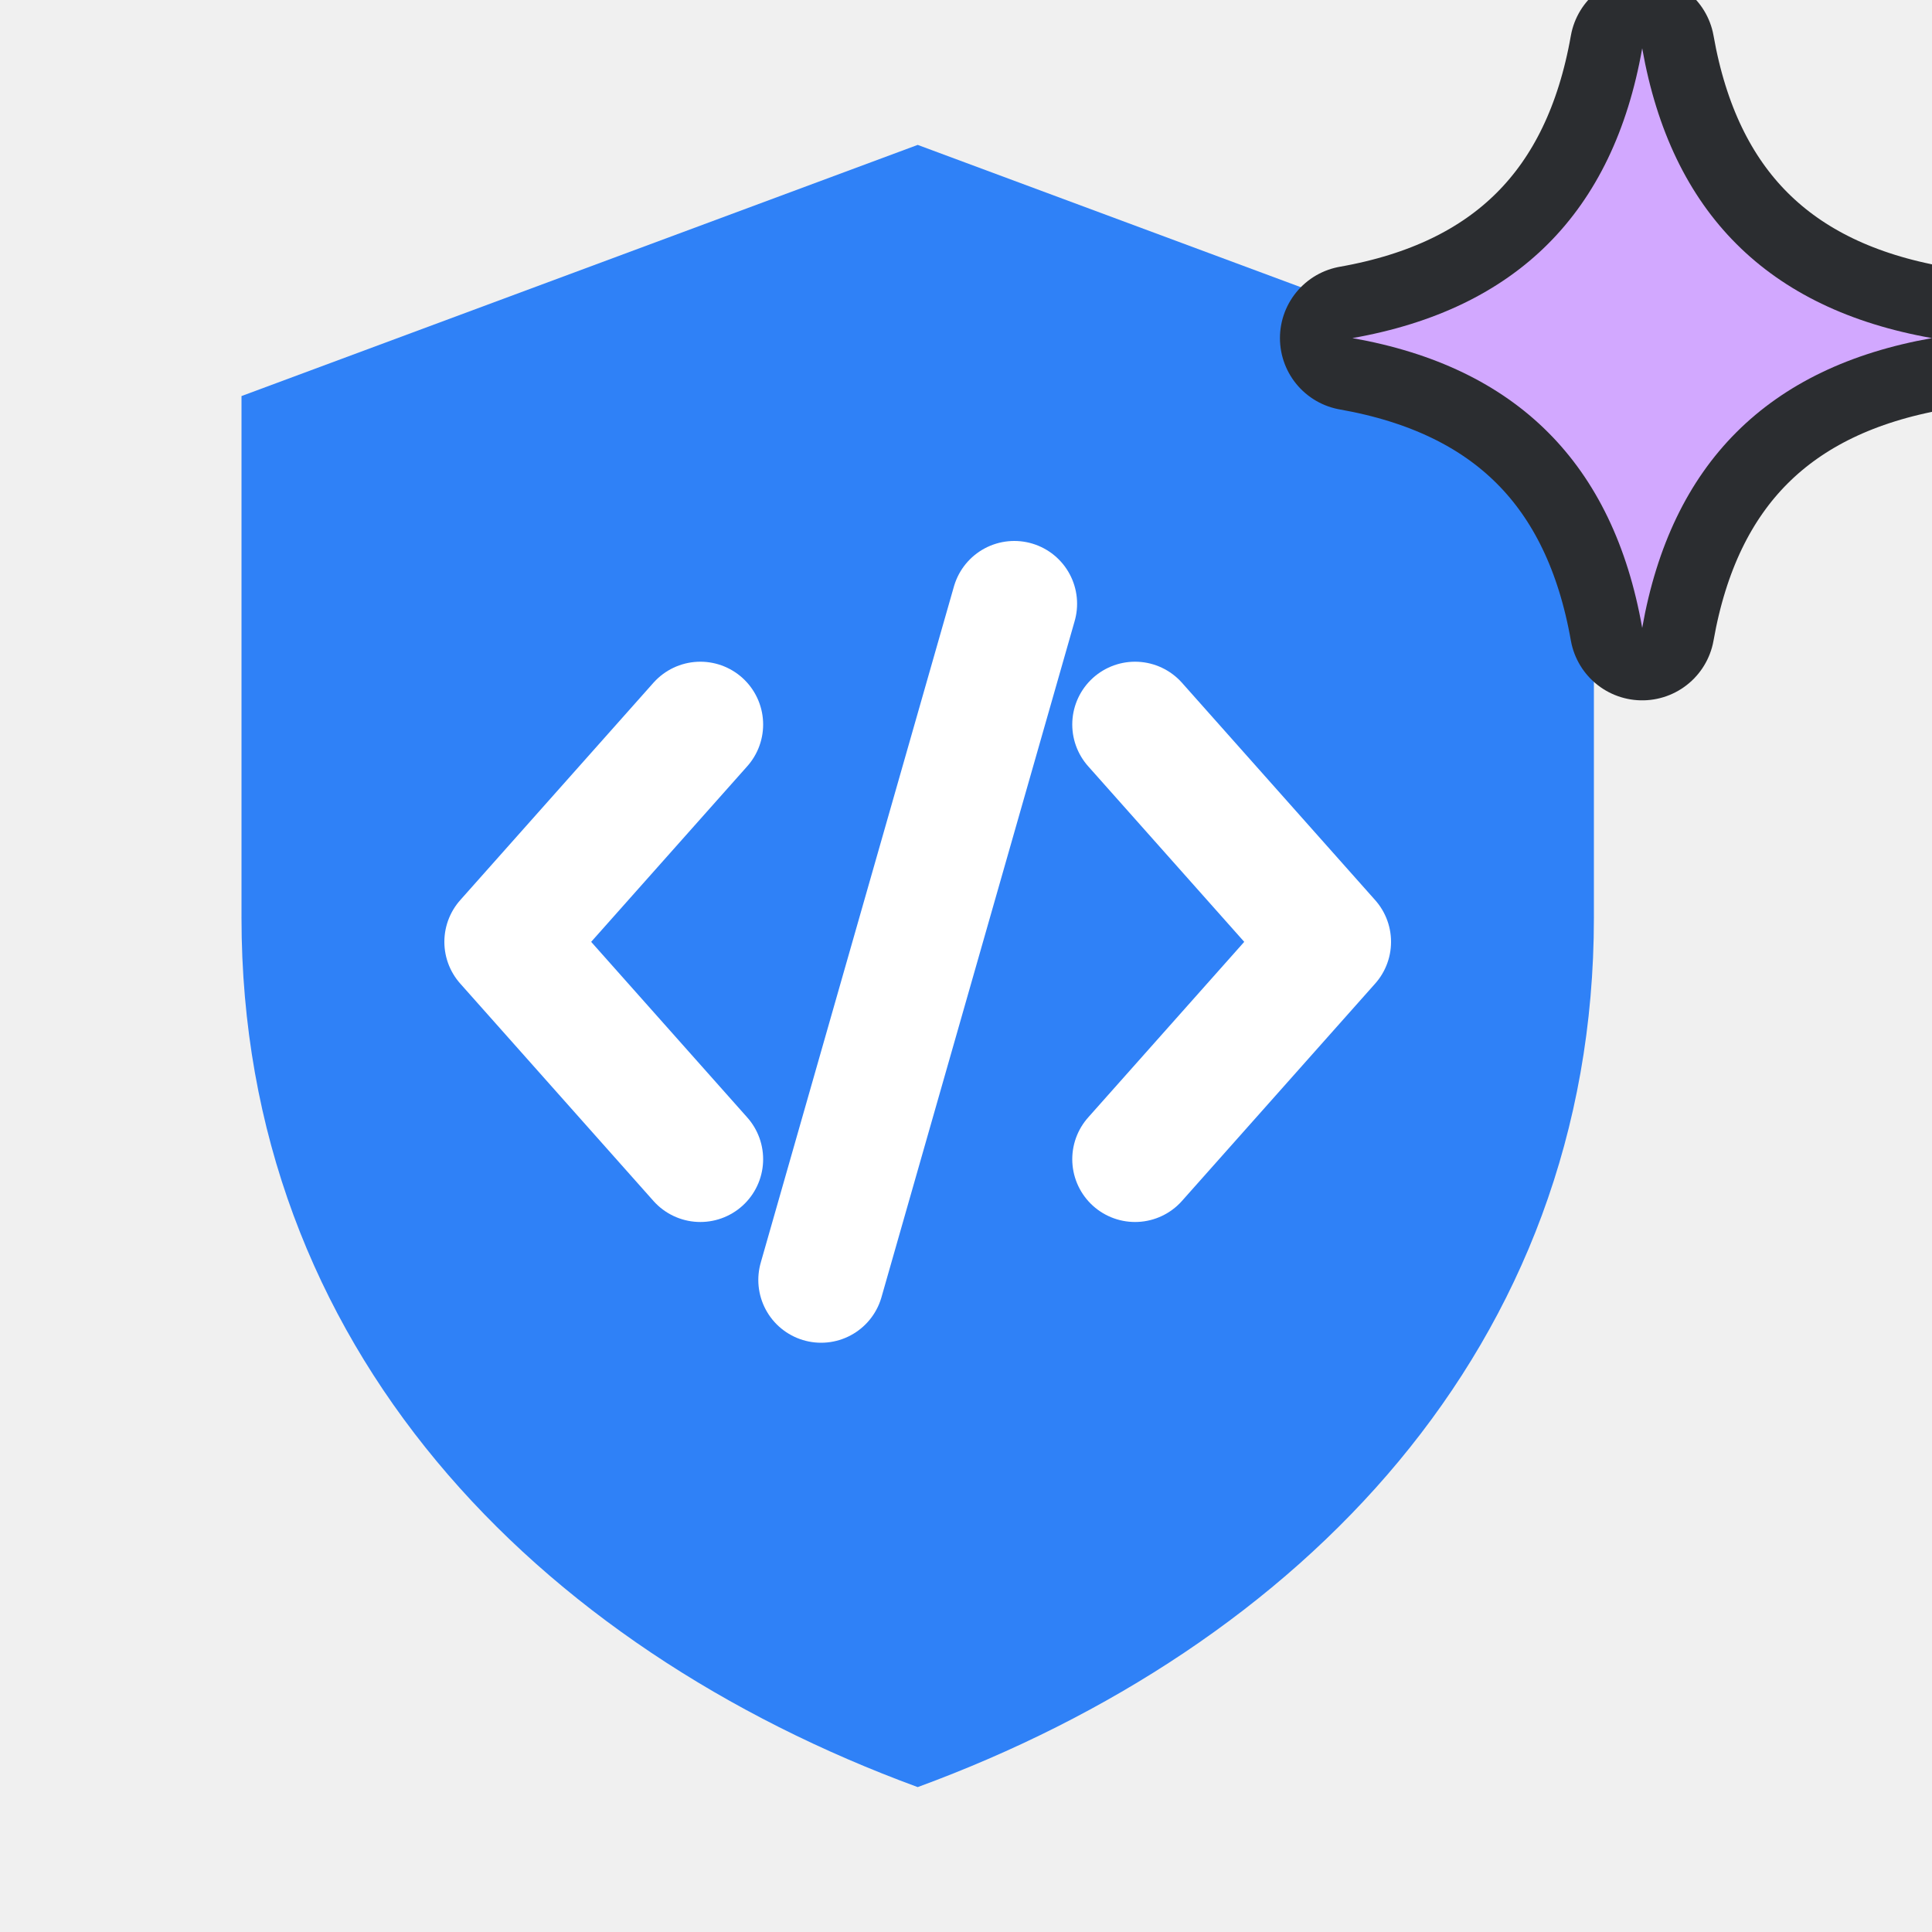
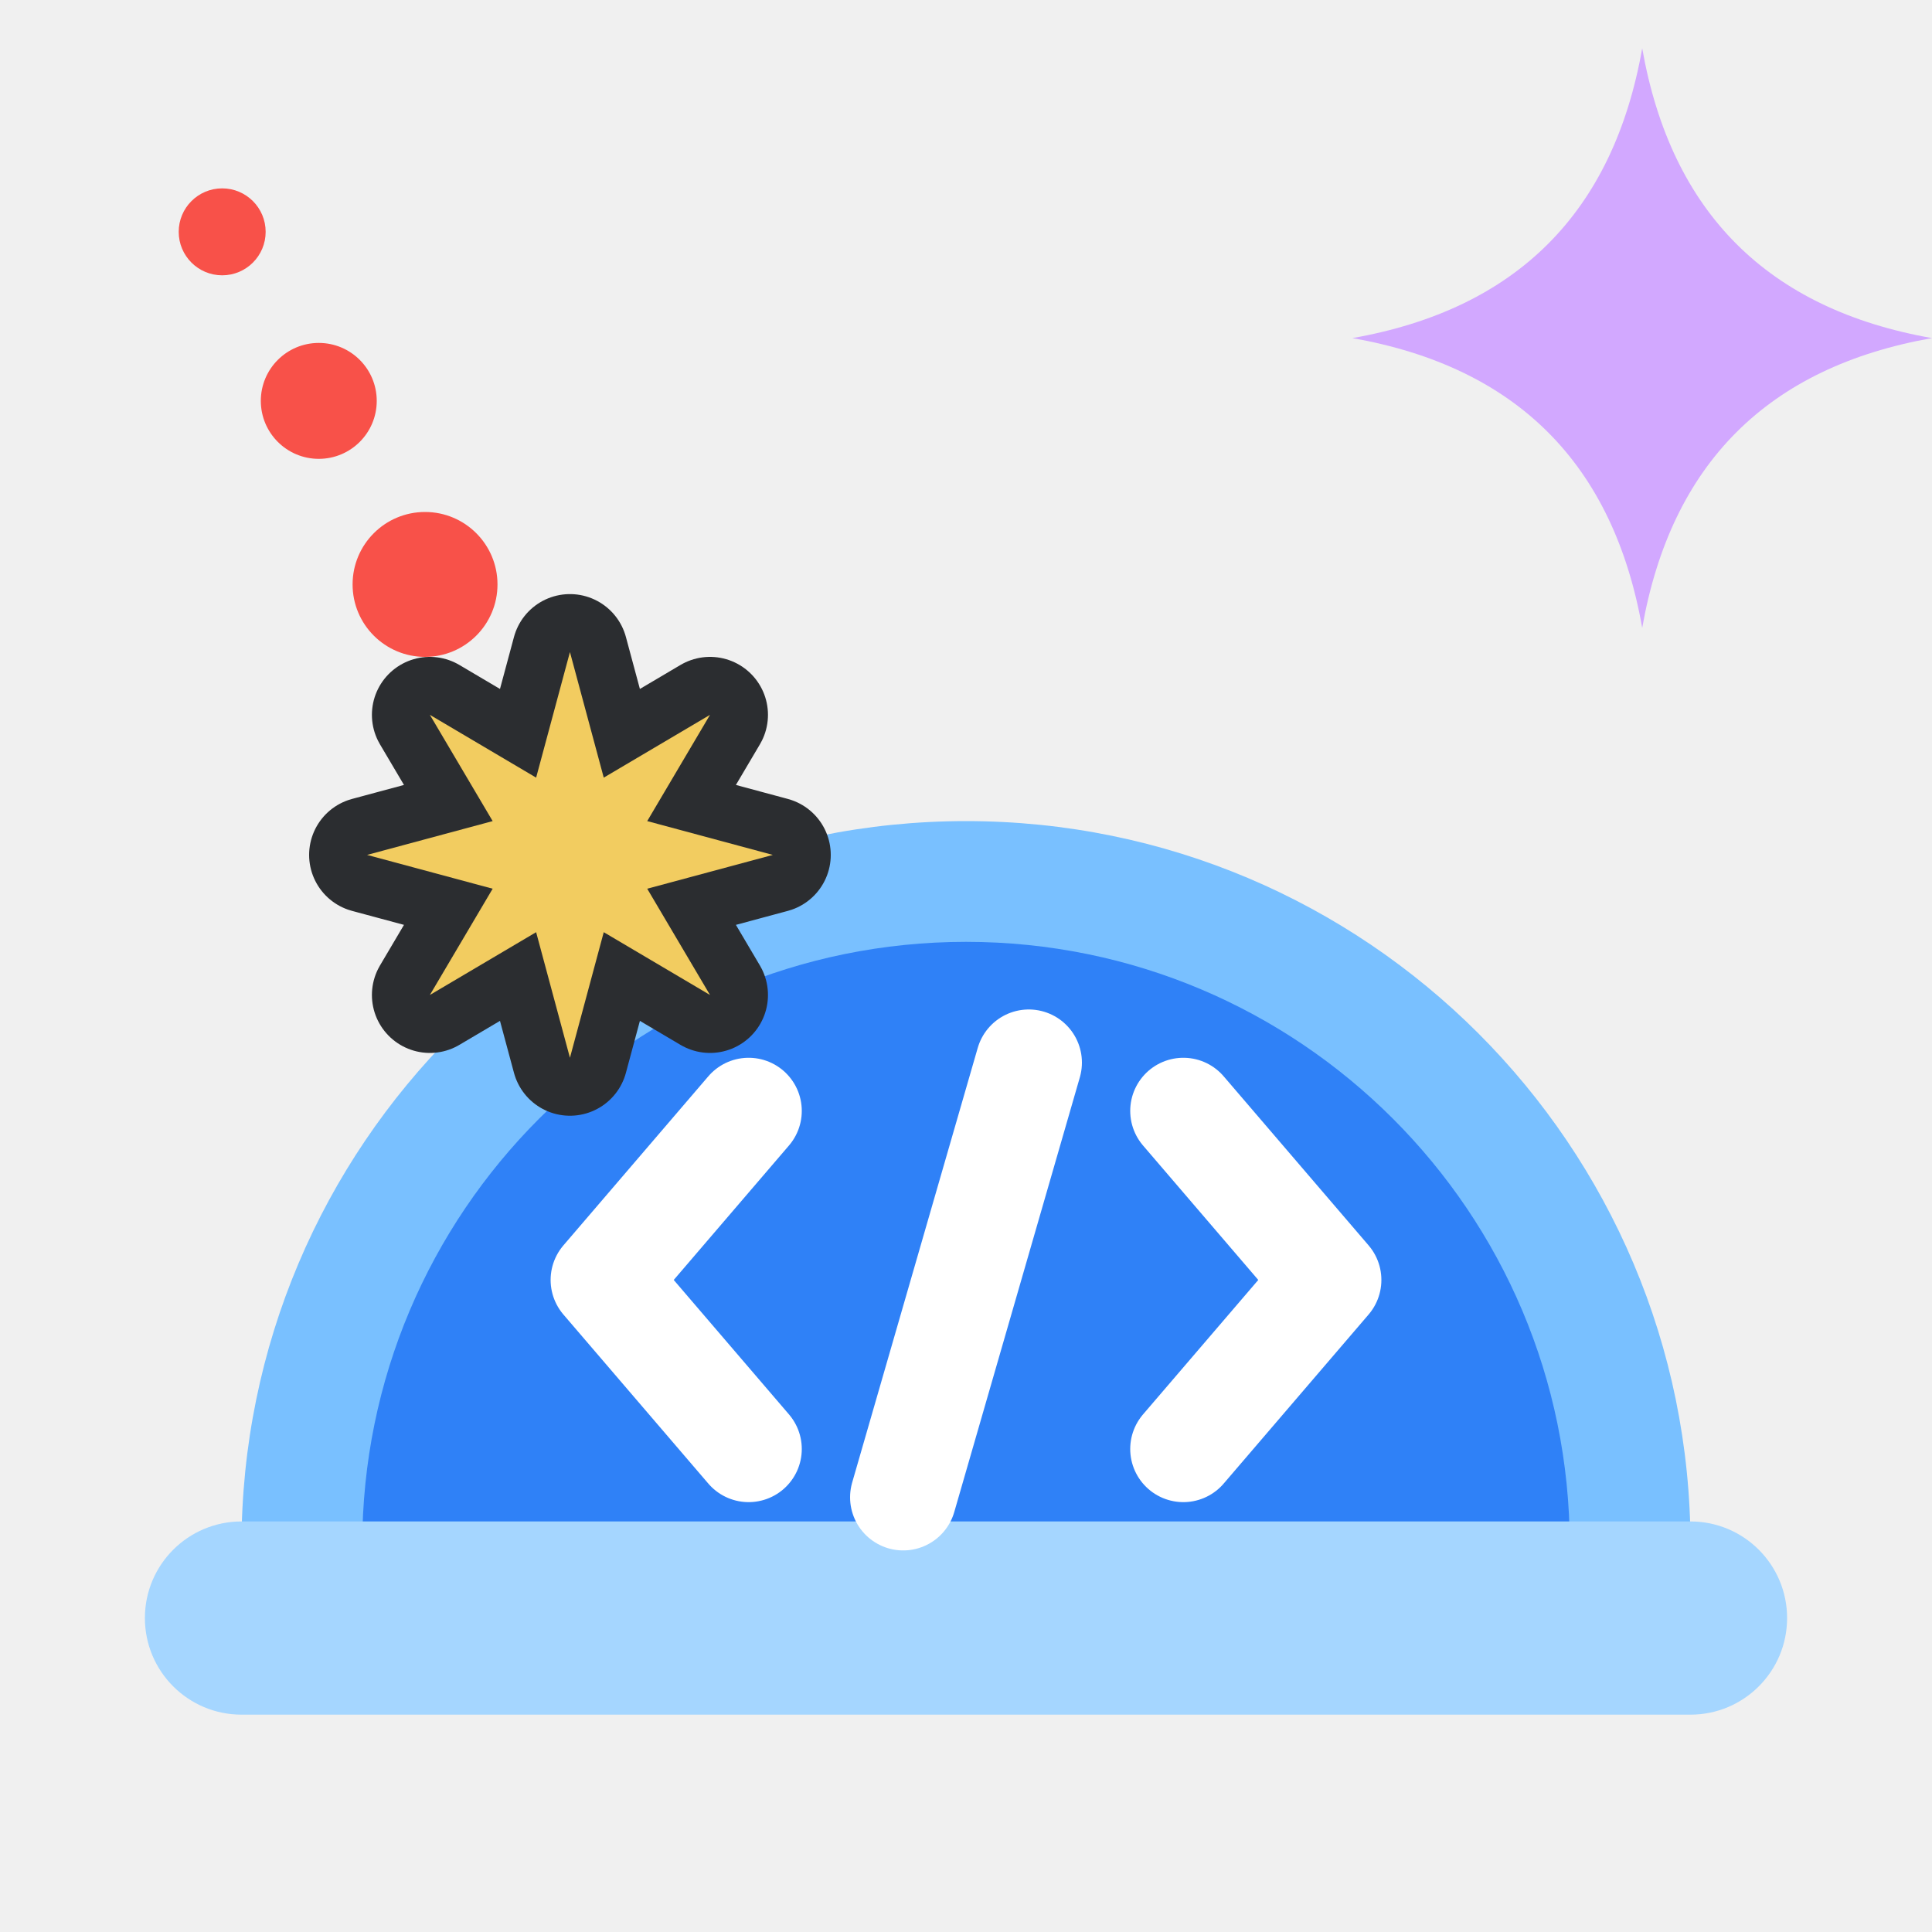
<svg xmlns="http://www.w3.org/2000/svg" width="40" height="40" viewBox="0 0 40 40">
-   <path d="M19 3L33 8.2V19c0 8.9-6.1 15.1-14 18C11.1 34.1 5 27.9 5 19V8.2z" fill="#2F81F7" />
-   <path d="M14.5 15L10.5 19.5l4 4.5M23.5 15l4 4.5-4 4.5M21 12.5l-4 14" fill="none" stroke="#FFFFFF" stroke-width="2.6" stroke-linecap="round" stroke-linejoin="round" />
-   <path d="M34 1Q34.9 6.1 40 7Q34.9 7.9 34 13Q33.1 7.9 28 7Q33.1 6.1 34 1z" fill="#2B2D30" stroke="#2B2D30" stroke-width="3" stroke-linejoin="round" />
+   <g fill="#F85149">
+     <circle cx="4.6" cy="4.8" r="0.9" />
+     <circle cx="6.6" cy="8.3" r="1.2" />
+     <circle cx="8.8" cy="12.1" r="1.5" />
+   </g>
+   <path d="M5 32a15 15 0 0 1 30 0z" fill="#79C0FF" />
+   <path d="M7.5 32a12.5 12.5 0 0 1 25 0z" fill="#2F81F7" />
+   <rect x="3" y="31.5" width="34" height="4" rx="2" fill="#A5D6FF" />
+   <path d="M15.5 23l-3 3.5 3 3.5M24.5 23l3 3.5-3 3.5M21.3 22l-2.6 9" fill="none" stroke="#FFFFFF" stroke-width="2.2" stroke-linecap="round" stroke-linejoin="round" />
+   <g transform="translate(11.8 17.7)">
+     <path d="M4.2 0L1.6 0.7 2.9 2.9 0.7 1.6 0 4.2-0.7 1.6-2.9 2.9-1.6 0.7-4.2 0-1.6-0.7-2.9-2.9-0.7-1.6 0-4.2 0.7-1.6 2.9-2.9 1.6-0.7z" fill="#2B2D30" stroke="#2B2D30" stroke-width="2.4" stroke-linejoin="round" />
+     <path d="M4.2 0L1.6 0.7 2.9 2.9 0.7 1.6 0 4.2-0.7 1.6-2.9 2.9-1.6 0.7-4.2 0-1.6-0.7-2.9-2.9-0.7-1.6 0-4.2 0.7-1.6 2.9-2.9 1.6-0.7z" fill="#F2CC60" />
+   </g>
  <path d="M34 1Q34.9 6.1 40 7Q34.9 7.9 34 13Q33.1 7.9 28 7Q33.1 6.1 34 1z" fill="#D2A8FF" />
</svg>
